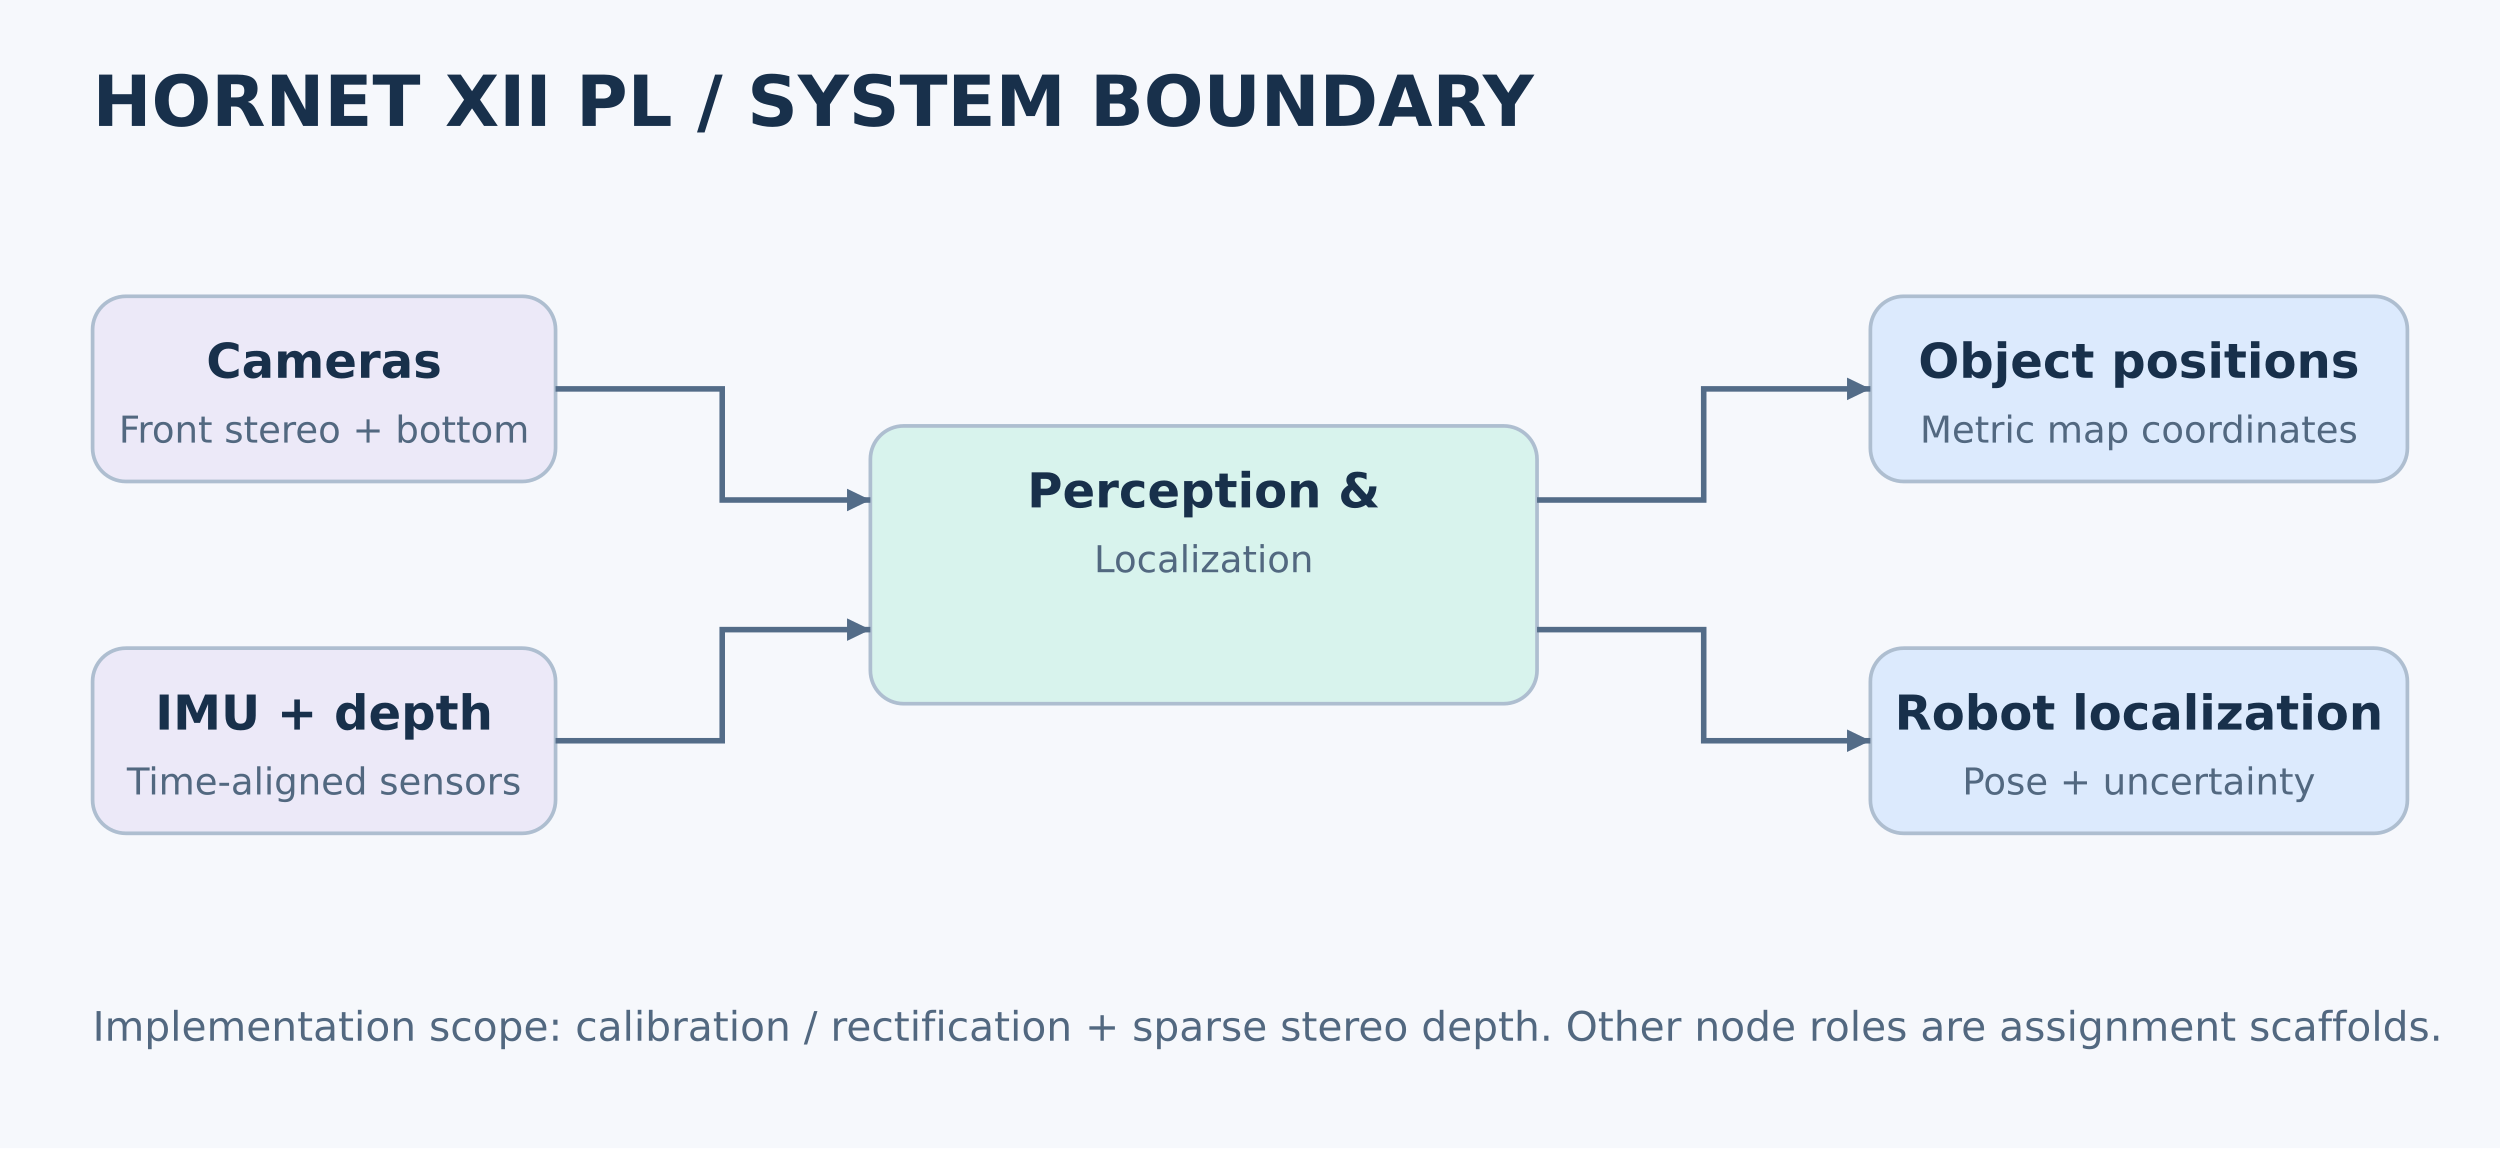
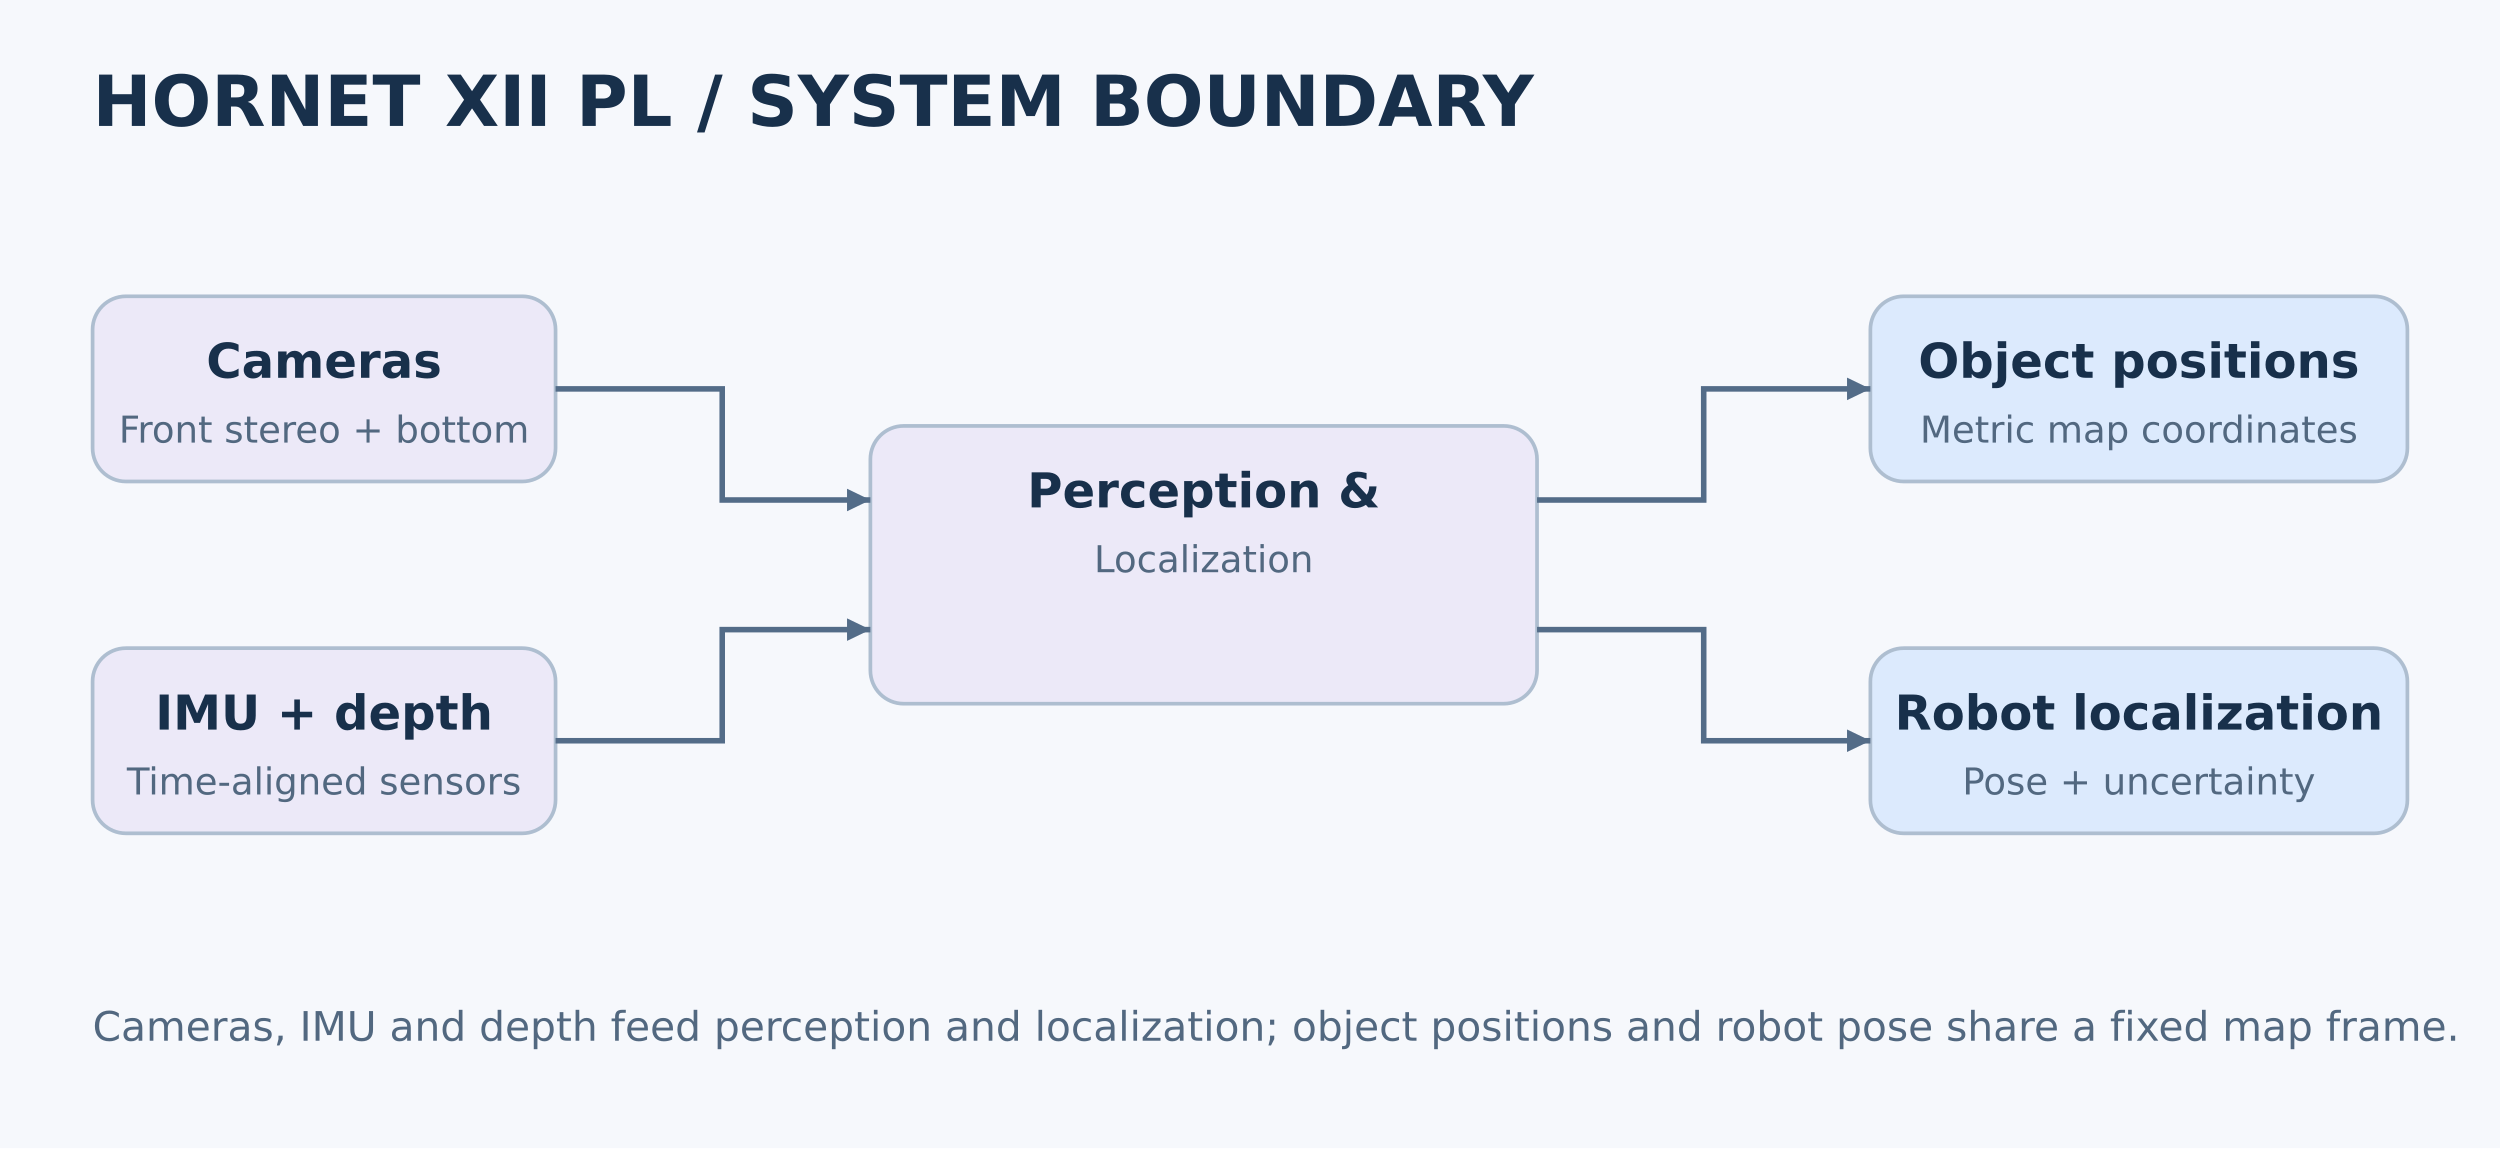
<svg xmlns="http://www.w3.org/2000/svg" width="1350" height="620" viewBox="0 0 1350 620">
  <rect width="100%" height="100%" fill="#f6f8fc" />
  <text x="50" y="68" text-anchor="start" font-family="Segoe UI,DejaVu Sans,sans-serif" font-size="38" font-weight="700" fill="#18304b">HORNET XII PL  /  SYSTEM BOUNDARY</text>
  <rect x="50" y="160" width="250" height="100" rx="18" fill="#ece9f8" stroke="#aebed0" stroke-width="2" />
  <text x="175.0" y="204" text-anchor="middle" font-family="Segoe UI,DejaVu Sans,sans-serif" font-size="26" font-weight="700" fill="#18304b">Cameras</text>
  <text x="175.0" y="239" text-anchor="middle" font-family="Segoe UI,DejaVu Sans,sans-serif" font-size="20" font-weight="400" fill="#526880">Front stereo + bottom</text>
  <rect x="50" y="350" width="250" height="100" rx="18" fill="#ece9f8" stroke="#aebed0" stroke-width="2" />
  <text x="175.0" y="394" text-anchor="middle" font-family="Segoe UI,DejaVu Sans,sans-serif" font-size="26" font-weight="700" fill="#18304b">IMU + depth</text>
  <text x="175.0" y="429" text-anchor="middle" font-family="Segoe UI,DejaVu Sans,sans-serif" font-size="20" font-weight="400" fill="#526880">Time-aligned sensors</text>
-   <rect x="470" y="230" width="360" height="150" rx="18" fill="#d8f3ed" stroke="#aebed0" stroke-width="2" />
+   <rect x="470" y="230" width="360" height="150" rx="18" fill="#ece9f8" stroke="#aebed0" stroke-width="2" />
  <text x="650.0" y="274" text-anchor="middle" font-family="Segoe UI,DejaVu Sans,sans-serif" font-size="26" font-weight="700" fill="#18304b">Perception &amp;</text>
  <text x="650.0" y="309" text-anchor="middle" font-family="Segoe UI,DejaVu Sans,sans-serif" font-size="20" font-weight="400" fill="#526880">Localization</text>
  <rect x="1010" y="160" width="290" height="100" rx="18" fill="#dceafd" stroke="#aebed0" stroke-width="2" />
  <text x="1155.0" y="204" text-anchor="middle" font-family="Segoe UI,DejaVu Sans,sans-serif" font-size="26" font-weight="700" fill="#18304b">Object positions</text>
  <text x="1155.0" y="239" text-anchor="middle" font-family="Segoe UI,DejaVu Sans,sans-serif" font-size="20" font-weight="400" fill="#526880">Metric map coordinates</text>
  <rect x="1010" y="350" width="290" height="100" rx="18" fill="#dceafd" stroke="#aebed0" stroke-width="2" />
  <text x="1155.0" y="394" text-anchor="middle" font-family="Segoe UI,DejaVu Sans,sans-serif" font-size="26" font-weight="700" fill="#18304b">Robot localization</text>
  <text x="1155.0" y="429" text-anchor="middle" font-family="Segoe UI,DejaVu Sans,sans-serif" font-size="20" font-weight="400" fill="#526880">Pose + uncertainty</text>
  <polyline points="300,210 390,210 390,270 470,270" fill="none" stroke="#536c88" stroke-width="3" />
  <polygon points="470,270 457.394,276.09 457.394,263.91" fill="#536c88" />
  <polyline points="300,400 390,400 390,340 470,340" fill="none" stroke="#536c88" stroke-width="3" />
  <polygon points="470,340 457.394,346.09 457.394,333.91" fill="#536c88" />
  <polyline points="830,270 920,270 920,210 1010,210" fill="none" stroke="#536c88" stroke-width="3" />
  <polygon points="1010,210 997.394,216.09 997.394,203.91" fill="#536c88" />
  <polyline points="830,340 920,340 920,400 1010,400" fill="none" stroke="#536c88" stroke-width="3" />
  <polygon points="1010,400 997.394,406.09 997.394,393.91" fill="#536c88" />
-   <text x="50" y="562" text-anchor="start" font-family="Segoe UI,DejaVu Sans,sans-serif" font-size="22" font-weight="400" fill="#526880">Implementation scope: calibration / rectification + sparse stereo depth. Other node roles are assignment scaffolds.</text>
+   <text x="50" y="562" text-anchor="start" font-family="Segoe UI,DejaVu Sans,sans-serif" font-size="22" font-weight="400" fill="#526880">Cameras, IMU and depth feed perception and localization; object positions and robot pose share a fixed map frame.</text>
</svg>
